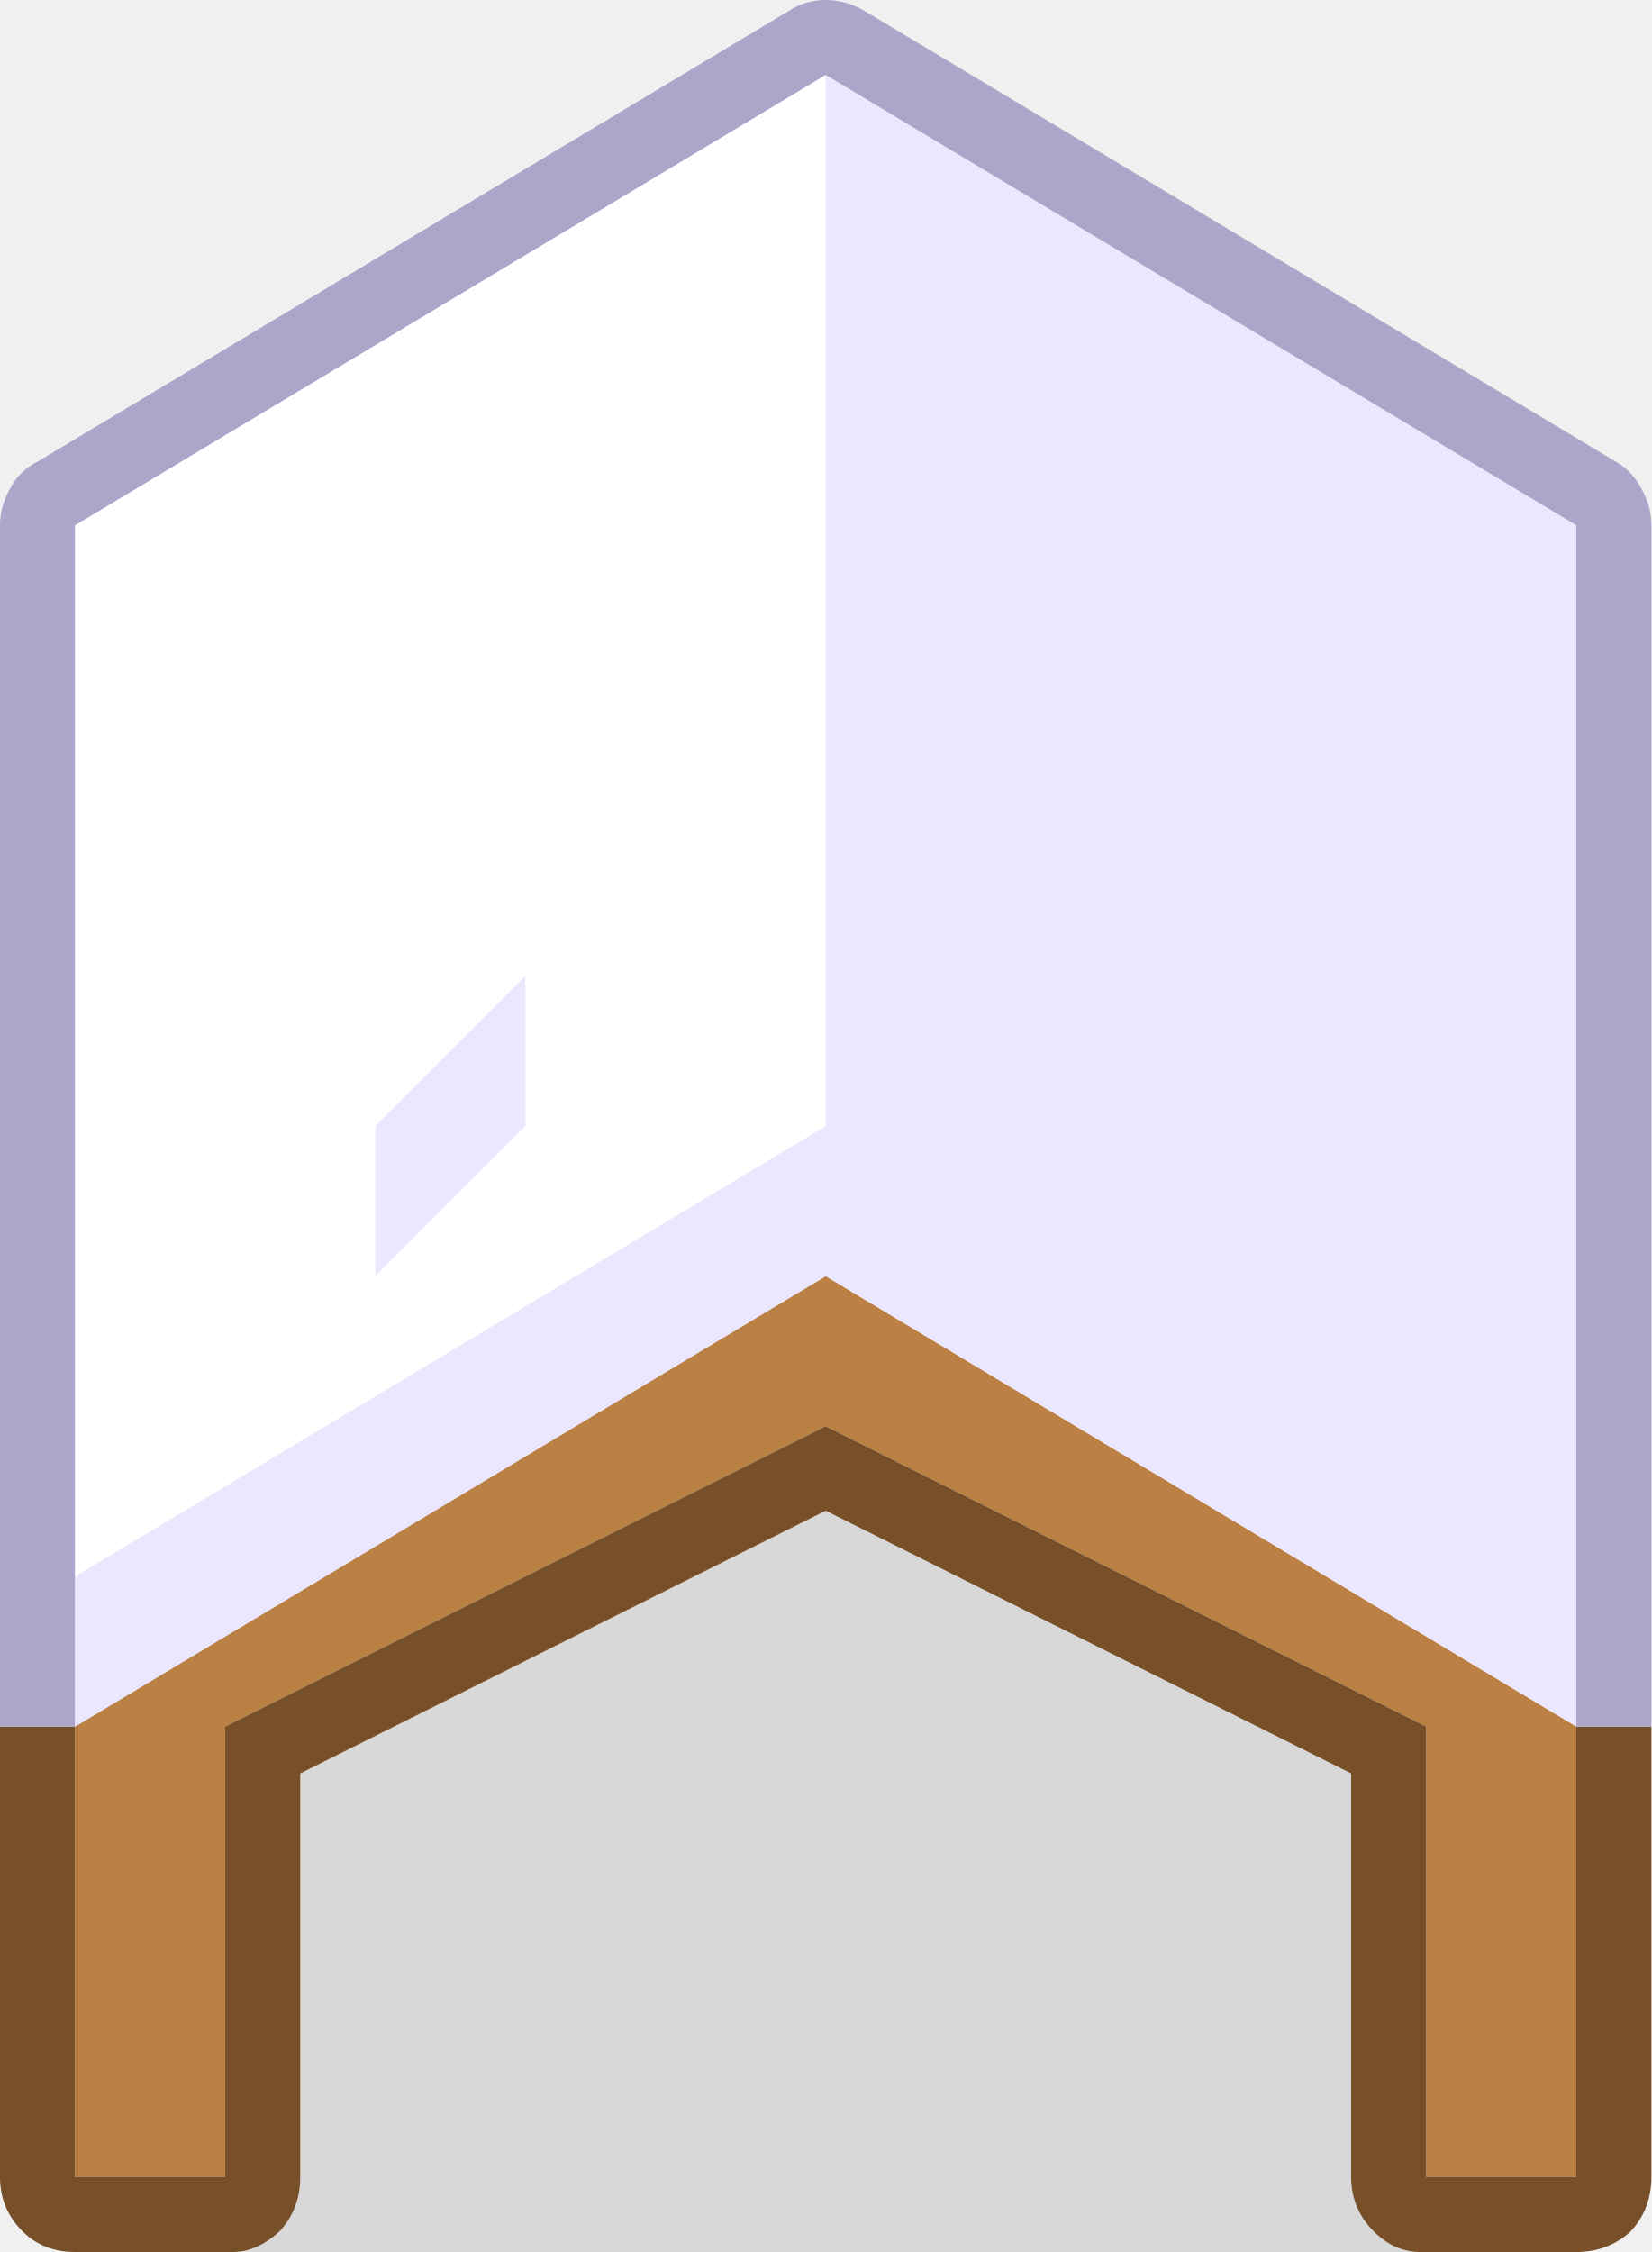
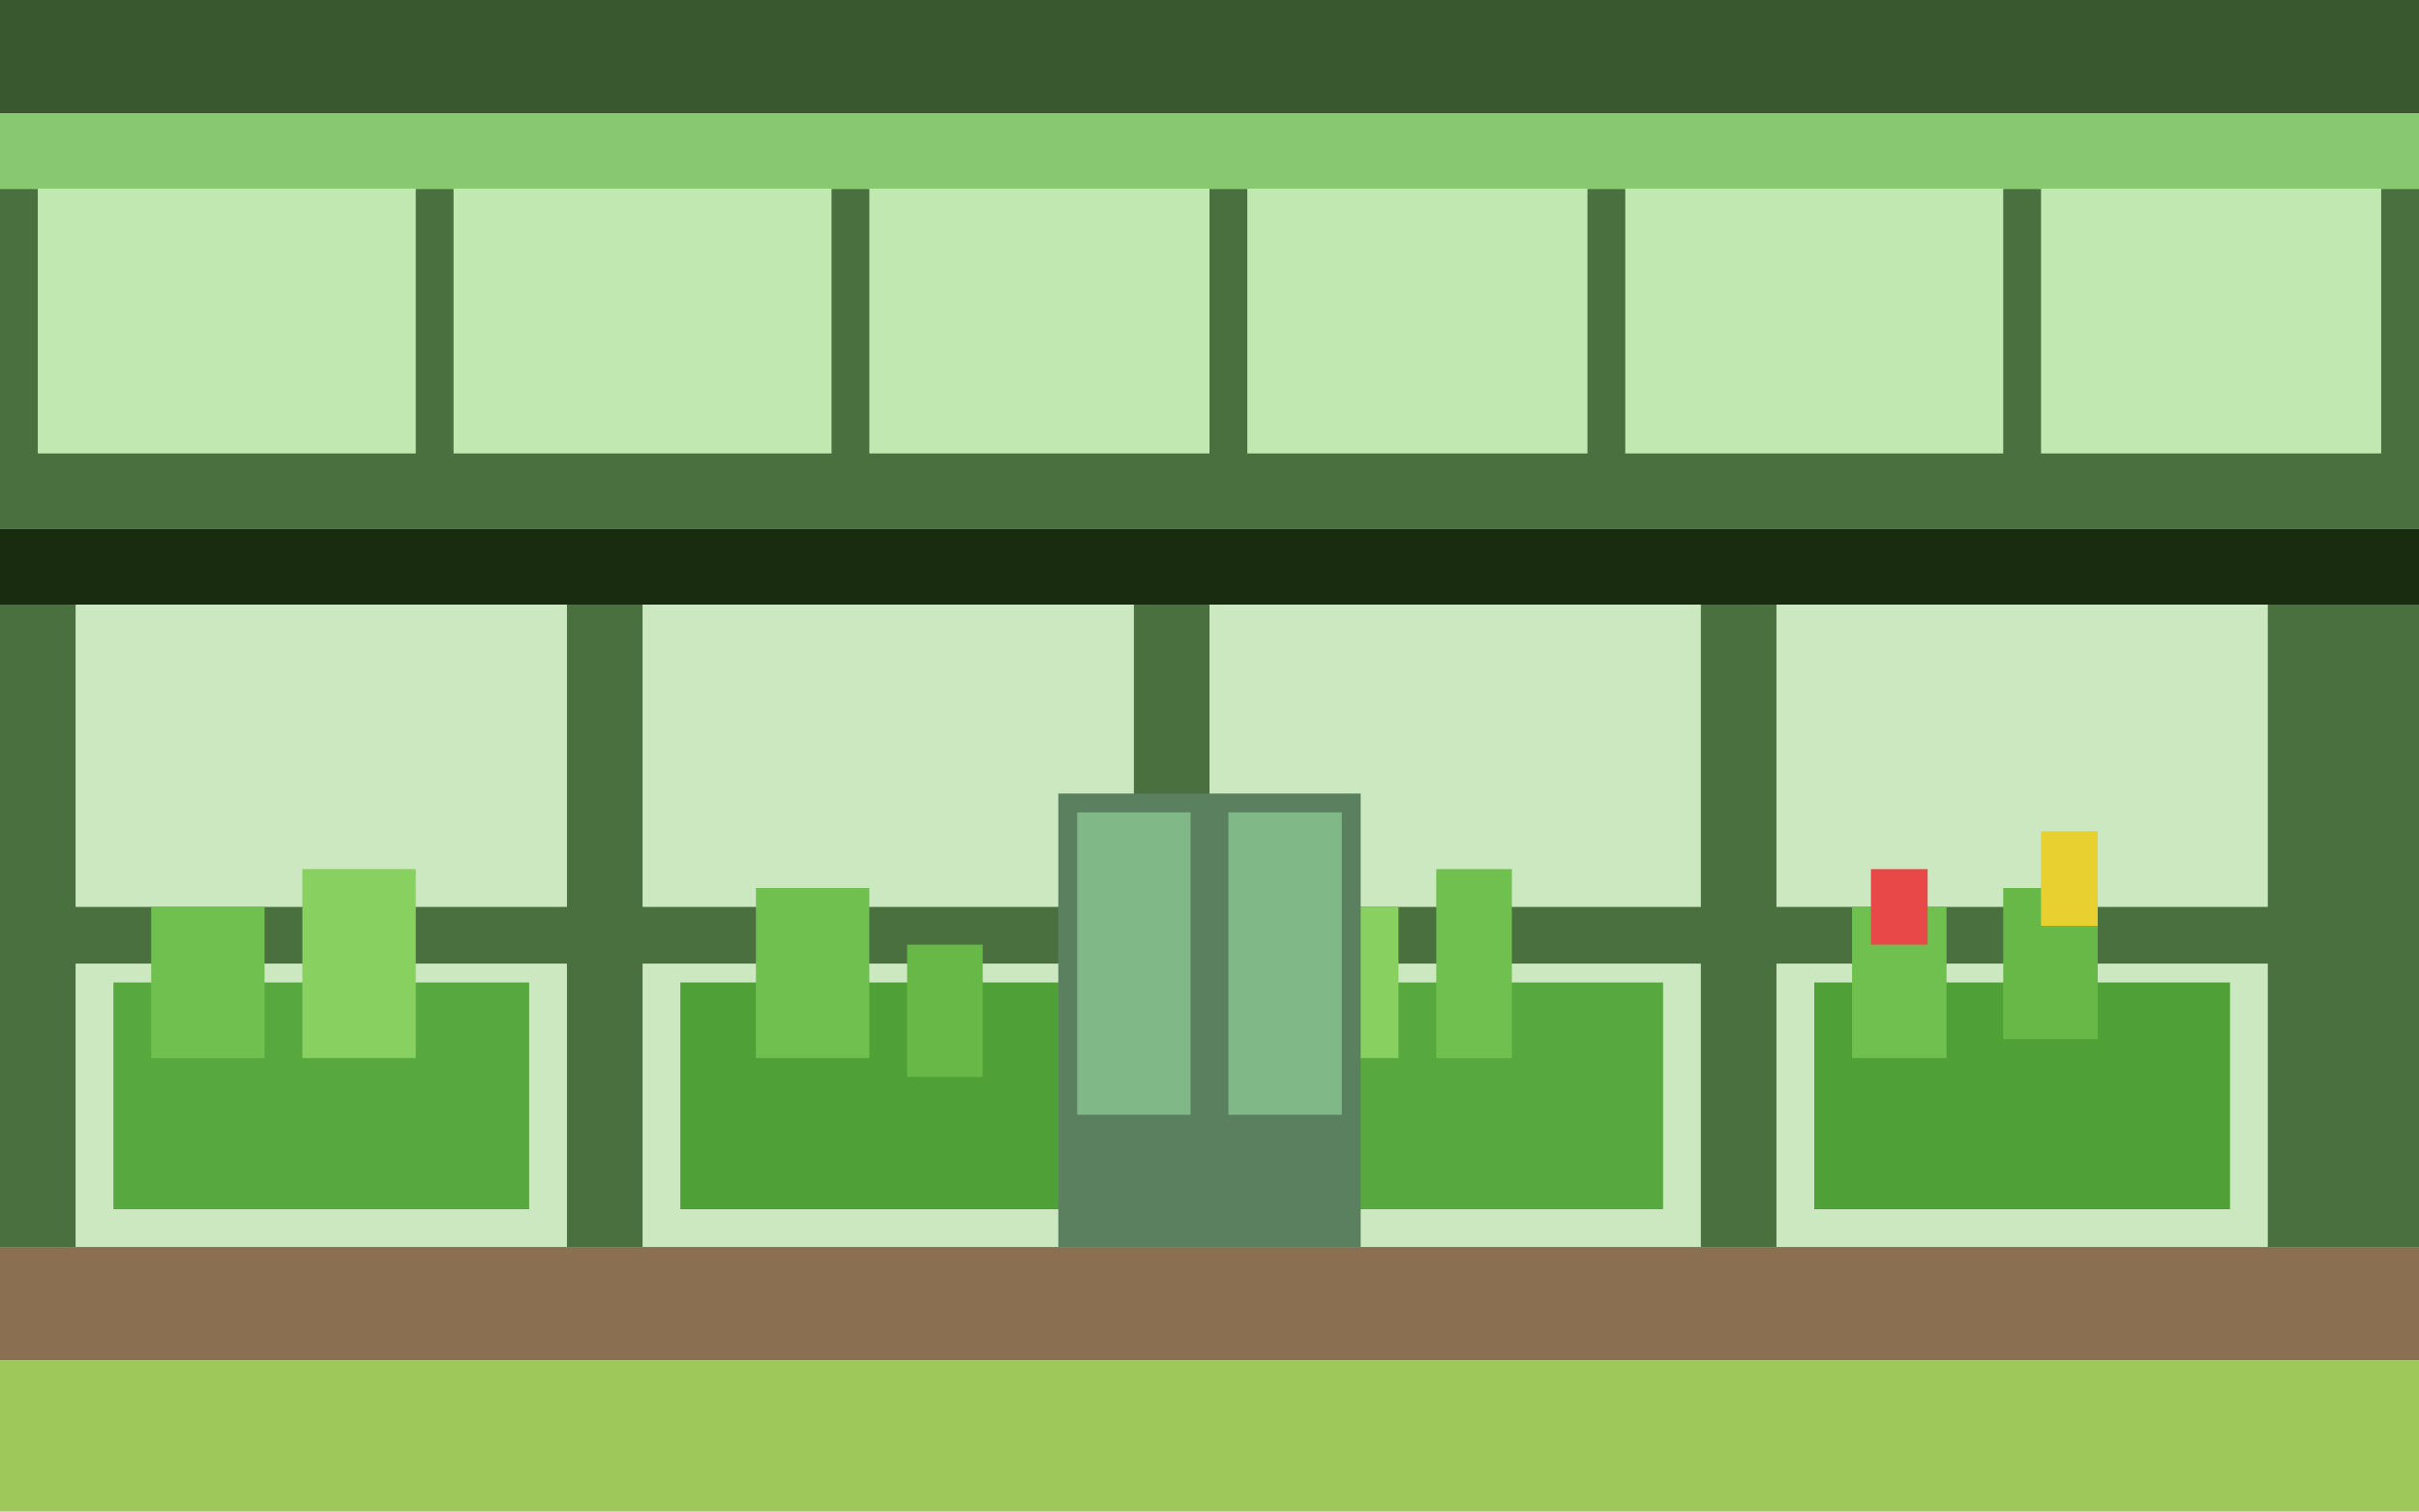
- <svg xmlns="http://www.w3.org/2000/svg" width="44" height="60" viewBox="0 0 44 60" fill="none">
-   <path d="M8 47.25V58C8 58.567 7.817 59.05 7.45 59.45C7.063 59.805 6.662 59.989 6.25 60H37.8C37.355 59.989 36.955 59.805 36.6 59.45C36.2 59.05 36 58.567 36 58V47.25L22 40.25L8 47.25Z" fill="black" fill-opacity="0.102" />
-   <path d="M6 58V46L22 38L38 46V58H42V46L22 34L2 46V58H6Z" fill="#BB8044" />
-   <path d="M2 46H0V58C0 58.567 0.2 59.05 0.6 59.45C0.967 59.817 1.433 60 2 60H6.25C6.662 59.989 7.063 59.805 7.45 59.45C7.817 59.05 8 58.567 8 58V47.25L22 40.25L36 47.25V58C36 58.567 36.2 59.05 36.6 59.45C36.955 59.805 37.355 59.989 37.8 60H42C42.567 60 43.05 59.817 43.45 59.45C43.817 59.05 44 58.567 44 58V46H42V58H38V46L22 38L6 46V58H2V46Z" fill="#775029" />
-   <path d="M22 0C21.633 0 21.3 0.1 21 0.3L1 12.3C0.667 12.467 0.417 12.717 0.25 13.05C0.083 13.35 0 13.667 0 14V46H2V42V14L22 2L42 14V46H44V14C44 13.667 43.917 13.35 43.75 13.05C43.583 12.717 43.35 12.467 43.05 12.3L23.05 0.3C22.717 0.1 22.367 0 22 0Z" fill="#ACA6CB" />
-   <path d="M22 2V30L2 42V46L22 34L42 46V14L22 2ZM14 30V26L10 30V34L14 30Z" fill="#EBE7FF" />
-   <path d="M22 30V2L2 14V42L22 30ZM14 26V30L10 34V30L14 26Z" fill="white" />
+ <svg xmlns="http://www.w3.org/2000/svg" width="128" height="80" viewBox="0 0 128 80" fill="none">
+   <rect x="0" y="0" width="128" height="6" fill="#3A5830" />
+   <rect x="0" y="6" width="128" height="4" fill="#88C870" />
+   <rect x="0" y="10" width="128" height="16" fill="#C0E8B0" />
+   <rect x="0" y="10" width="2" height="16" fill="#4A7040" />
+   <rect x="22" y="10" width="2" height="16" fill="#4A7040" />
+   <rect x="44" y="10" width="2" height="16" fill="#4A7040" />
+   <rect x="64" y="10" width="2" height="16" fill="#4A7040" />
+   <rect x="84" y="10" width="2" height="16" fill="#4A7040" />
+   <rect x="106" y="10" width="2" height="16" fill="#4A7040" />
+   <rect x="126" y="10" width="2" height="16" fill="#4A7040" />
+   <rect x="0" y="24" width="128" height="4" fill="#4A7040" />
+   <rect x="0" y="28" width="128" height="4" fill="#1A2C10" />
+   <rect x="0" y="32" width="128" height="34" fill="#CCE8C0" />
+   <rect x="0" y="32" width="4" height="34" fill="#4A7040" />
+   <rect x="30" y="32" width="4" height="34" fill="#4A7040" />
+   <rect x="60" y="32" width="4" height="34" fill="#4A7040" />
+   <rect x="90" y="32" width="4" height="34" fill="#4A7040" />
+   <rect x="120" y="32" width="8" height="34" fill="#4A7040" />
+   <rect x="0" y="48" width="128" height="3" fill="#4A7040" />
+   <rect x="6" y="52" width="22" height="12" fill="#58A840" />
+   <rect x="8" y="48" width="6" height="8" fill="#70C050" />
+   <rect x="16" y="46" width="6" height="10" fill="#88D060" />
+   <rect x="36" y="52" width="22" height="12" fill="#50A038" />
+   <rect x="40" y="47" width="6" height="9" fill="#70C050" />
+   <rect x="48" y="50" width="4" height="7" fill="#68B848" />
+   <rect x="66" y="52" width="22" height="12" fill="#58A840" />
+   <rect x="68" y="48" width="6" height="8" fill="#88D060" />
+   <rect x="76" y="46" width="4" height="10" fill="#70C050" />
+   <rect x="96" y="52" width="22" height="12" fill="#50A038" />
+   <rect x="98" y="48" width="5" height="8" fill="#70C050" />
+   <rect x="99" y="46" width="3" height="4" fill="#E84848" />
+   <rect x="106" y="47" width="5" height="8" fill="#68B848" />
+   <rect x="108" y="44" width="3" height="5" fill="#E8D030" />
+   <rect x="56" y="42" width="16" height="24" fill="#5A8060" />
+   <rect x="57" y="43" width="6" height="16" fill="#80B888" />
+   <rect x="65" y="43" width="6" height="16" fill="#80B888" />
+   <rect x="0" y="66" width="128" height="6" fill="#8A7050" />
+   <rect x="0" y="72" width="128" height="8" fill="#9EC85A" />
</svg>
